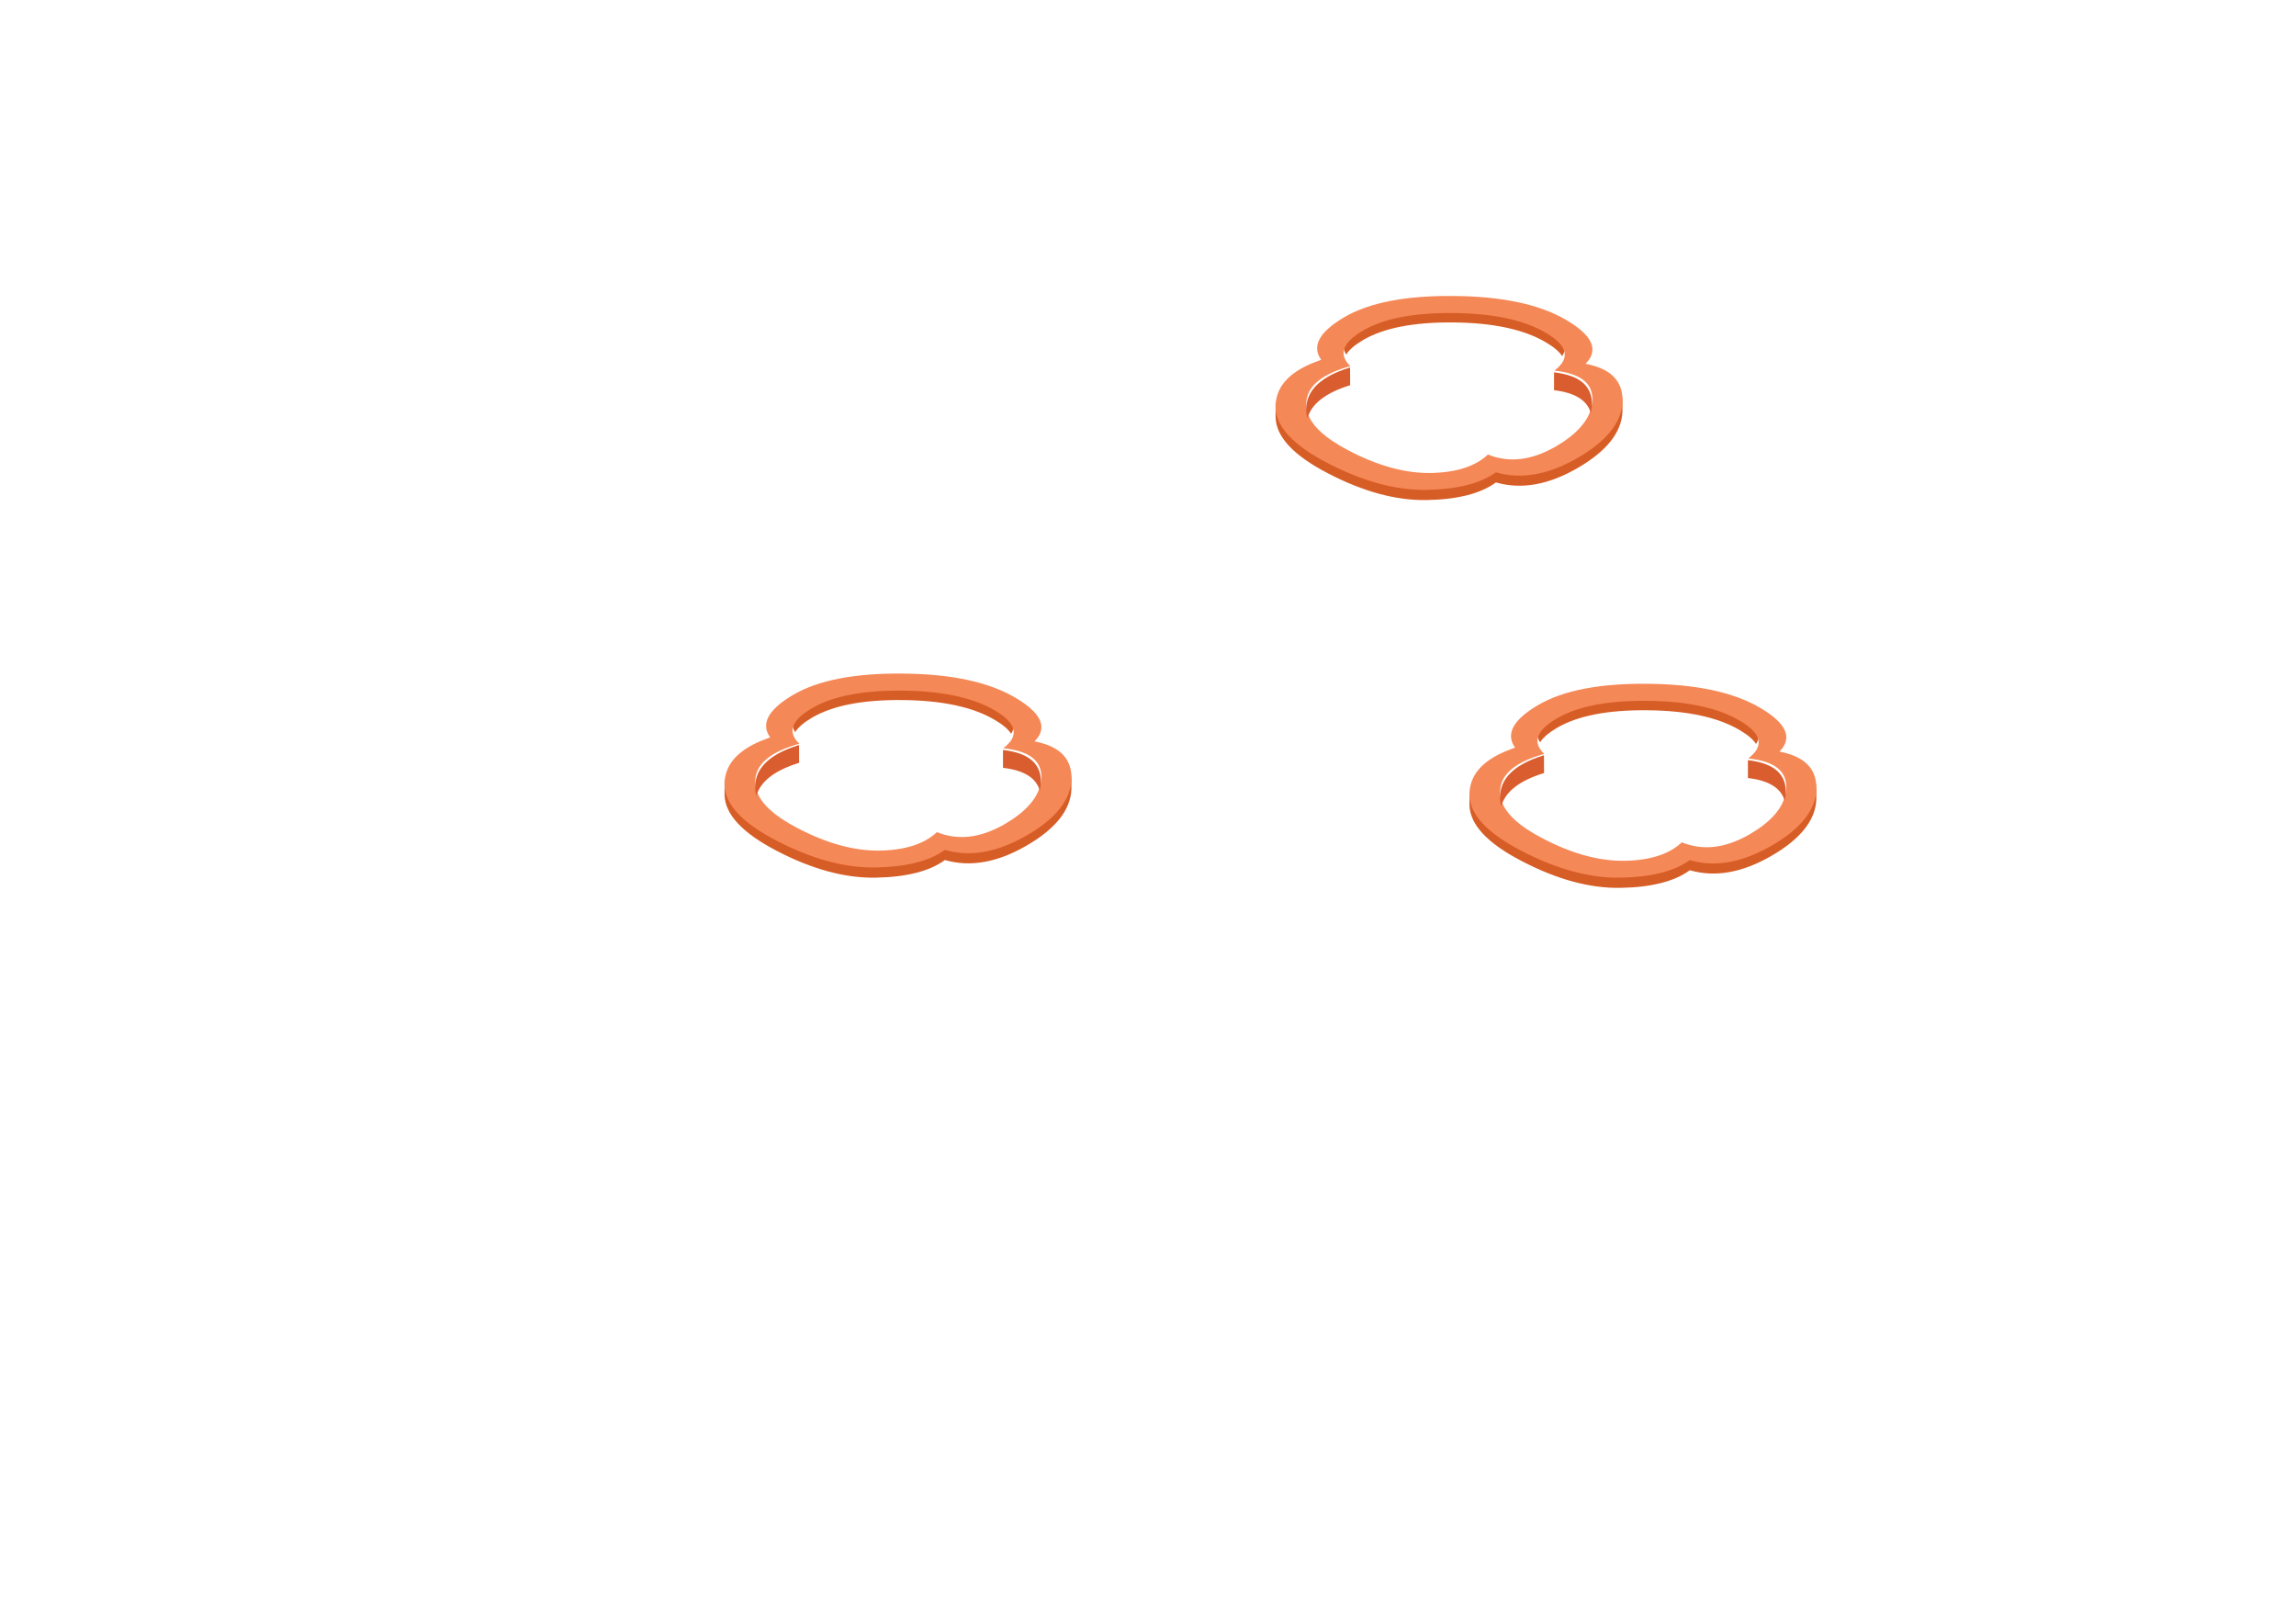
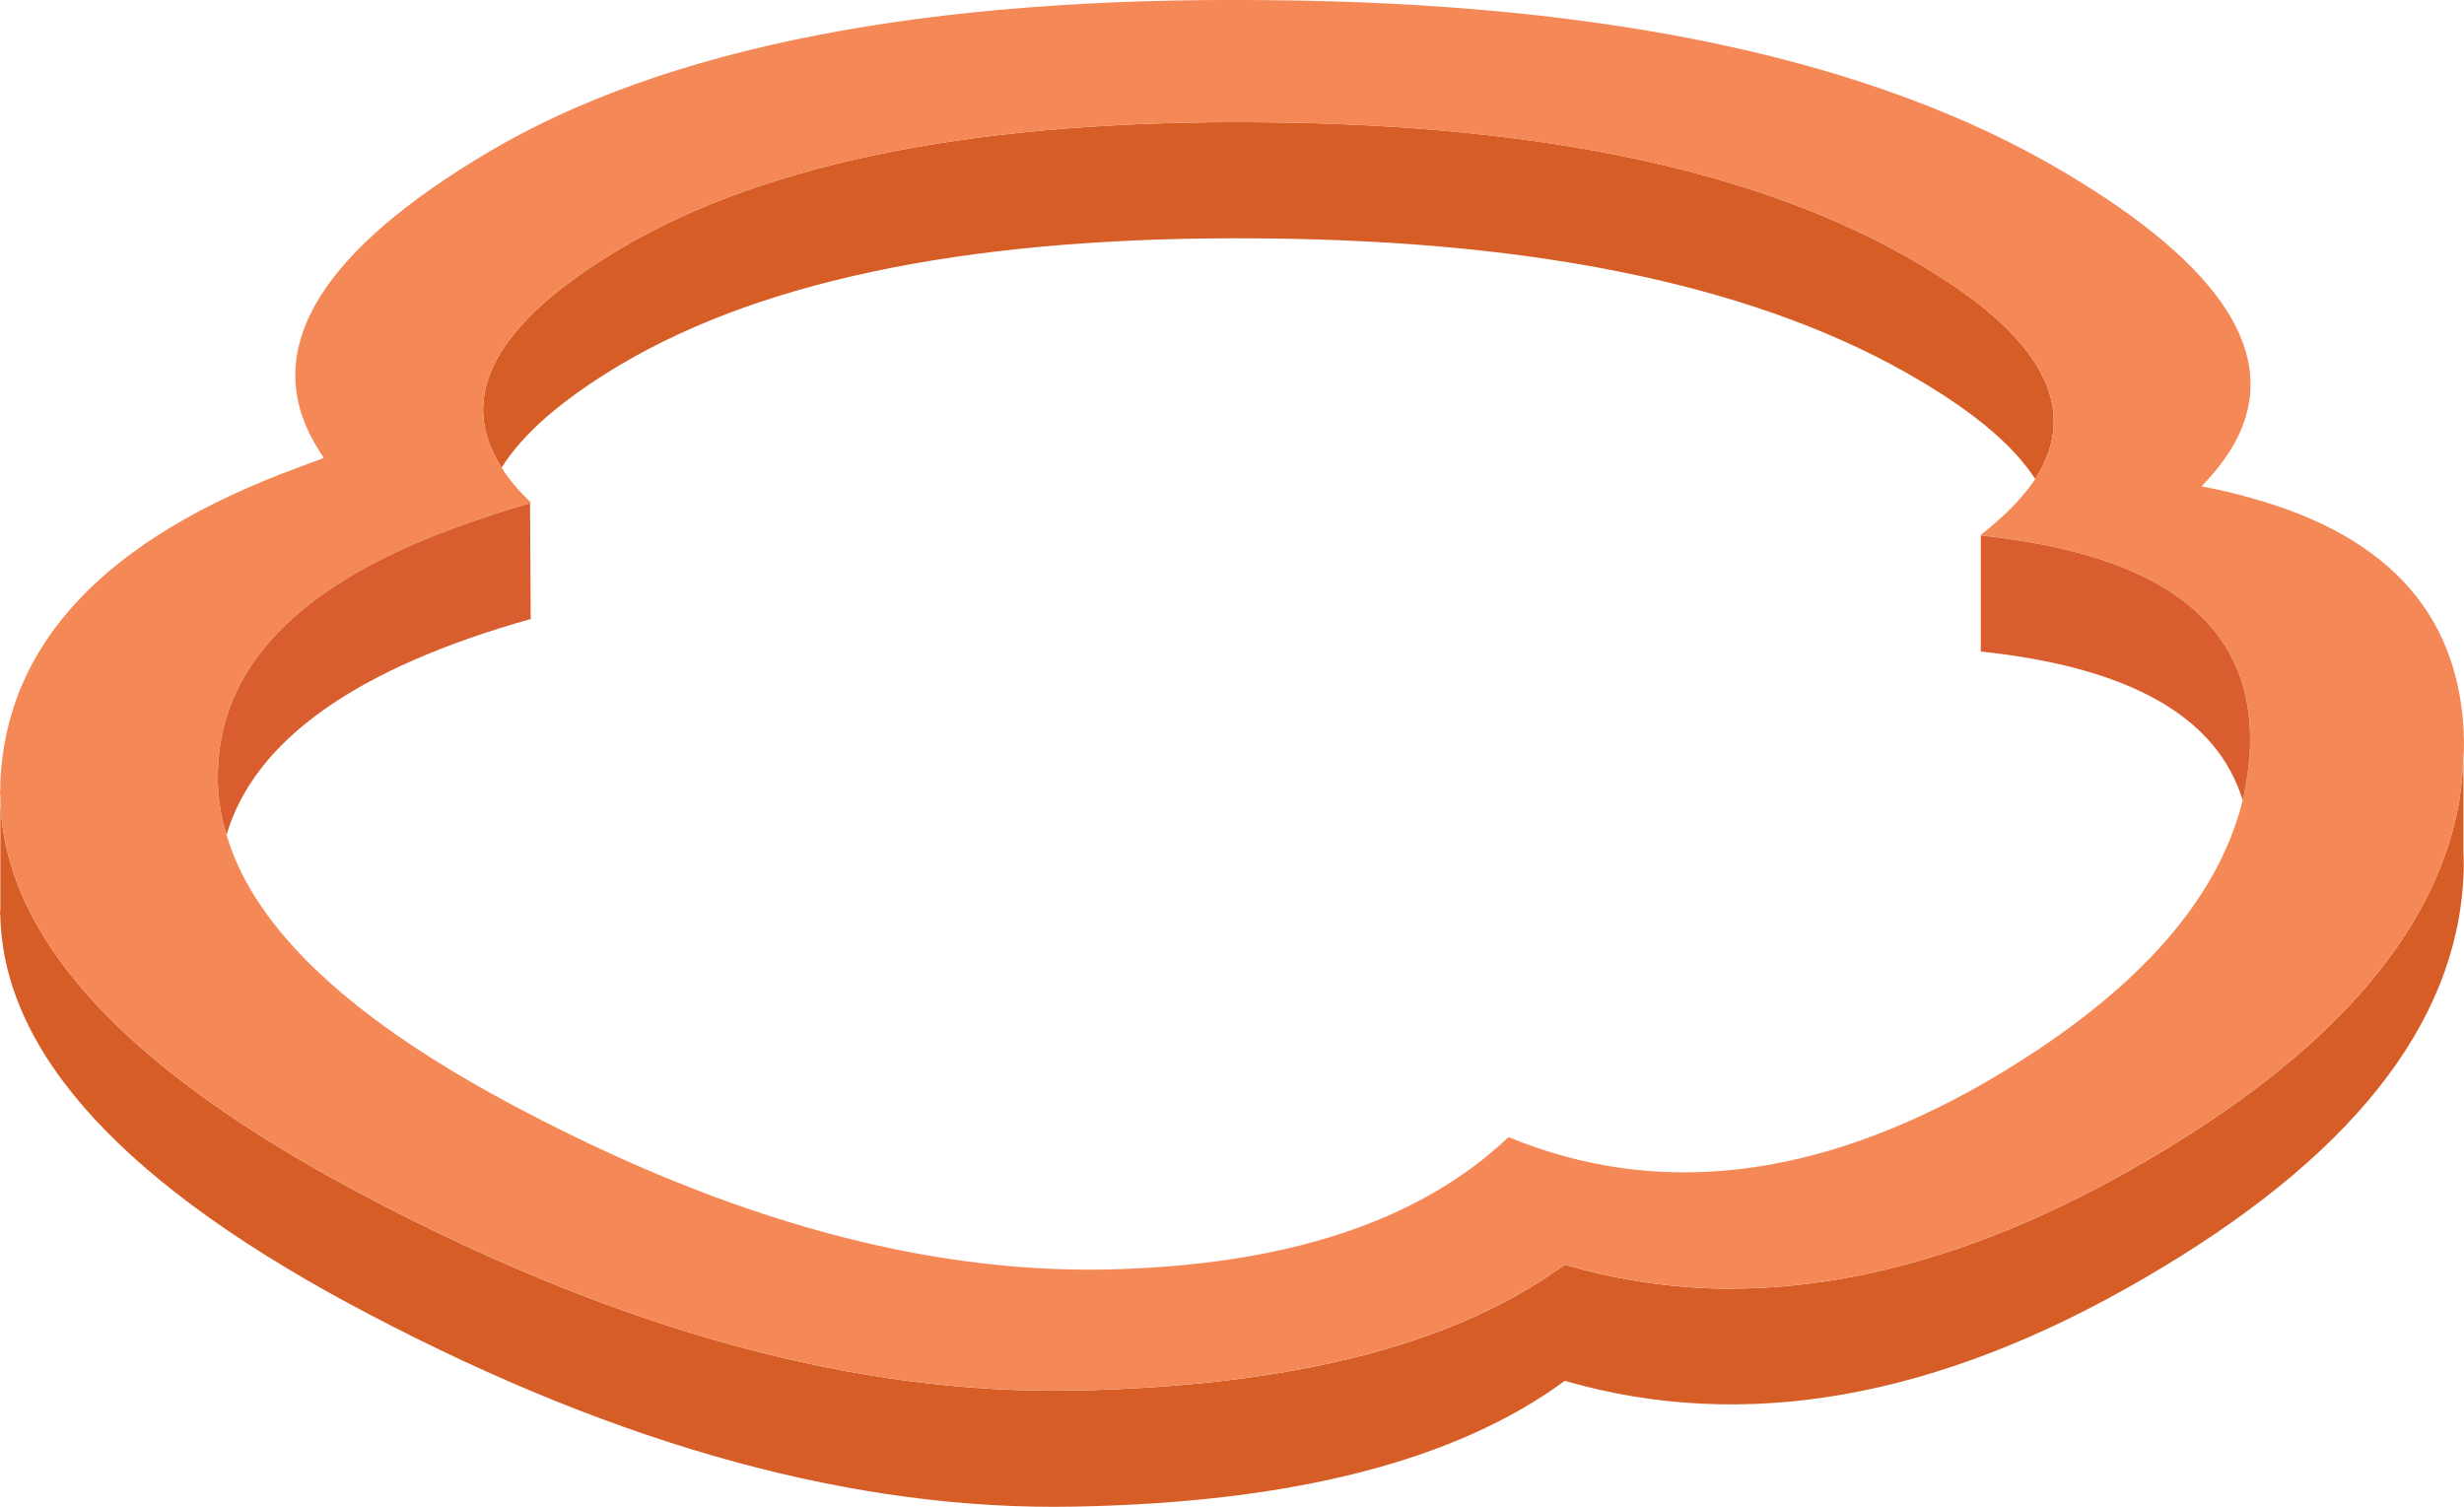
- <svg xmlns="http://www.w3.org/2000/svg" width="225px" height="159px" viewBox="0 0 225 159" version="1.1">
-   <defs />
-   <g id="Page-1" stroke="none" stroke-width="1" fill="none" fill-rule="evenodd">
-     <g id="Artboard" fill-rule="nonzero">
-       <g id="pepper" transform="translate(125, 29)">
-         <path d="M33.995,9.757 C33.984,9.962 33.962,10.166 33.929,10.371 C33.589,12.163 32.14,13.798 29.58,15.275 C27.477,16.492 25.475,17.068 23.572,17.001 C22.899,16.974 22.239,16.866 21.594,16.678 C21.56,16.705 21.524,16.73 21.486,16.752 C19.989,17.798 17.772,18.348 14.835,18.404 C11.825,18.464 8.578,17.585 5.095,15.765 C2.152,14.232 0.486,12.639 0.096,10.985 C0.04,10.753 0.01,10.518 0.004,10.28 L0.004,11.815 C-0.001,11.843 -0.001,11.867 0.004,11.89 C0.049,13.793 1.746,15.616 5.095,17.358 C8.578,19.178 11.824,20.058 14.835,19.997 C17.844,19.942 20.098,19.366 21.595,18.271 C24.07,18.985 26.733,18.517 29.581,16.869 C32.429,15.225 33.901,13.386 33.996,11.35 C34.001,11.24 34.001,11.129 33.996,11.018 C33.996,11.002 33.996,10.985 33.996,10.968 L33.996,9.757 L33.995,9.757 Z M8.558,2.737 C6.833,3.76 6.288,4.762 6.923,5.741 C7.212,5.276 7.757,4.806 8.558,4.33 C10.584,3.135 13.541,2.557 17.43,2.595 C21.33,2.629 24.351,3.278 26.493,4.545 C27.266,4.999 27.797,5.45 28.087,5.898 C28.715,4.924 28.184,3.942 26.493,2.952 C24.351,1.685 21.33,1.035 17.43,1.002 C13.54,0.964 10.584,1.542 8.558,2.737 Z" id="Shape" fill="#D75D27" />
-         <path d="M4.268,5.919 C4.324,6.029 4.39,6.142 4.468,6.258 C4.346,6.302 4.226,6.346 4.109,6.39 C1.45,7.359 0.082,8.794 0.004,10.694 C0.004,10.728 0.004,10.758 0.004,10.785 C-0.001,10.813 -0.001,10.84 0.004,10.868 L0.004,10.909 C0.01,11.146 0.04,11.379 0.096,11.611 C0.486,13.258 2.152,14.844 5.094,16.37 C8.577,18.182 11.823,19.058 14.833,18.997 C17.77,18.942 19.987,18.394 21.483,17.353 C21.523,17.331 21.559,17.306 21.592,17.278 C22.237,17.466 22.896,17.573 23.569,17.601 C25.472,17.667 27.474,17.094 29.577,15.882 C32.136,14.411 33.585,12.784 33.925,10.999 C33.958,10.796 33.98,10.591 33.991,10.388 C33.997,10.305 34,10.225 34,10.149 C33.978,8.446 32.996,7.331 31.054,6.802 C30.843,6.742 30.617,6.69 30.378,6.645 C30.578,6.441 30.734,6.238 30.845,6.034 C31.474,4.872 30.684,3.644 28.476,2.349 C25.878,0.823 22.214,0.041 17.486,0.002 C12.762,-0.047 9.177,0.647 6.729,2.085 C4.482,3.407 3.662,4.685 4.268,5.919 L4.268,5.919 Z M6.922,6.39 C6.288,5.415 6.833,4.418 8.557,3.399 C10.583,2.209 13.539,1.634 17.428,1.672 C21.327,1.705 24.348,2.352 26.49,3.613 C28.181,4.6 28.713,5.577 28.084,6.547 C27.911,6.8 27.658,7.056 27.324,7.315 L27.333,7.315 C27.689,7.354 28.023,7.406 28.335,7.472 C30.198,7.868 31.102,8.786 31.047,10.223 C31.036,10.46 31.002,10.697 30.946,10.934 C30.596,12.338 29.419,13.619 27.417,14.775 C25.064,16.12 22.864,16.373 20.816,15.536 C19.587,16.693 17.729,17.295 15.242,17.345 C12.755,17.389 10.079,16.665 7.214,15.172 C4.872,13.961 3.509,12.704 3.125,11.405 C3.03,11.102 2.992,10.796 3.008,10.488 C3.069,8.99 4.291,7.852 6.671,7.075 C6.877,7.004 7.091,6.938 7.314,6.877 C7.319,6.872 7.325,6.869 7.33,6.869 C7.158,6.709 7.022,6.55 6.922,6.39 Z" id="Shape" fill="#F58857" />
-         <path d="M28.29,7.657 C27.979,7.584 27.645,7.526 27.29,7.484 L27.29,9.236 C29.345,9.473 30.547,10.221 30.897,11.48 C30.953,11.219 30.987,10.957 30.998,10.695 C31.053,9.107 30.15,8.094 28.29,7.657 L28.29,7.657 Z M7.302,7 C7.08,7.067 6.866,7.14 6.661,7.219 C4.283,8.076 3.065,9.333 3.004,10.987 C2.987,11.328 3.026,11.666 3.12,12 C3.509,10.57 4.909,9.485 7.32,8.743 C7.314,8.743 7.311,8.739 7.311,8.733 L7.302,7 Z" id="Shape" fill="#D95D2E" />
-       </g>
-       <g id="pepper-copy" transform="translate(144, 67)">
-         <path d="M33.995,9.757 C33.984,9.962 33.962,10.166 33.929,10.371 C33.589,12.163 32.14,13.798 29.58,15.275 C27.477,16.492 25.475,17.068 23.572,17.001 C22.899,16.974 22.239,16.866 21.594,16.678 C21.56,16.705 21.524,16.73 21.486,16.752 C19.989,17.798 17.772,18.348 14.835,18.404 C11.825,18.464 8.578,17.585 5.095,15.765 C2.152,14.232 0.486,12.639 0.096,10.985 C0.04,10.753 0.01,10.518 0.004,10.28 L0.004,11.815 C-0.001,11.843 -0.001,11.867 0.004,11.89 C0.049,13.793 1.746,15.616 5.095,17.358 C8.578,19.178 11.824,20.058 14.835,19.997 C17.844,19.942 20.098,19.366 21.595,18.271 C24.07,18.985 26.733,18.517 29.581,16.869 C32.429,15.225 33.901,13.386 33.996,11.35 C34.001,11.24 34.001,11.129 33.996,11.018 C33.996,11.002 33.996,10.985 33.996,10.968 L33.996,9.757 L33.995,9.757 Z M8.558,2.737 C6.833,3.76 6.288,4.762 6.923,5.741 C7.212,5.276 7.757,4.806 8.558,4.33 C10.584,3.135 13.541,2.557 17.43,2.595 C21.33,2.629 24.351,3.278 26.493,4.545 C27.266,4.999 27.797,5.45 28.087,5.898 C28.715,4.924 28.184,3.942 26.493,2.952 C24.351,1.685 21.33,1.035 17.43,1.002 C13.54,0.964 10.584,1.542 8.558,2.737 Z" id="Shape" fill="#D75D27" />
-         <path d="M4.268,5.919 C4.324,6.029 4.39,6.142 4.468,6.258 C4.346,6.302 4.226,6.346 4.109,6.39 C1.45,7.359 0.082,8.794 0.004,10.694 C0.004,10.728 0.004,10.758 0.004,10.785 C-0.001,10.813 -0.001,10.84 0.004,10.868 L0.004,10.909 C0.01,11.146 0.04,11.379 0.096,11.611 C0.486,13.258 2.152,14.844 5.094,16.37 C8.577,18.182 11.823,19.058 14.833,18.997 C17.77,18.942 19.987,18.394 21.483,17.353 C21.523,17.331 21.559,17.306 21.592,17.278 C22.237,17.466 22.896,17.573 23.569,17.601 C25.472,17.667 27.474,17.094 29.577,15.882 C32.136,14.411 33.585,12.784 33.925,10.999 C33.958,10.796 33.98,10.591 33.991,10.388 C33.997,10.305 34,10.225 34,10.149 C33.978,8.446 32.996,7.331 31.054,6.802 C30.843,6.742 30.617,6.69 30.378,6.645 C30.578,6.441 30.734,6.238 30.845,6.034 C31.474,4.872 30.684,3.644 28.476,2.349 C25.878,0.823 22.214,0.041 17.486,0.002 C12.762,-0.047 9.177,0.647 6.729,2.085 C4.482,3.407 3.662,4.685 4.268,5.919 L4.268,5.919 Z M6.922,6.39 C6.288,5.415 6.833,4.418 8.557,3.399 C10.583,2.209 13.539,1.634 17.428,1.672 C21.327,1.705 24.348,2.352 26.49,3.613 C28.181,4.6 28.713,5.577 28.084,6.547 C27.911,6.8 27.658,7.056 27.324,7.315 L27.333,7.315 C27.689,7.354 28.023,7.406 28.335,7.472 C30.198,7.868 31.102,8.786 31.047,10.223 C31.036,10.46 31.002,10.697 30.946,10.934 C30.596,12.338 29.419,13.619 27.417,14.775 C25.064,16.12 22.864,16.373 20.816,15.536 C19.587,16.693 17.729,17.295 15.242,17.345 C12.755,17.389 10.079,16.665 7.214,15.172 C4.872,13.961 3.509,12.704 3.125,11.405 C3.03,11.102 2.992,10.796 3.008,10.488 C3.069,8.99 4.291,7.852 6.671,7.075 C6.877,7.004 7.091,6.938 7.314,6.877 C7.319,6.872 7.325,6.869 7.33,6.869 C7.158,6.709 7.022,6.55 6.922,6.39 Z" id="Shape" fill="#F58857" />
-         <path d="M28.29,7.657 C27.979,7.584 27.645,7.526 27.29,7.484 L27.29,9.236 C29.345,9.473 30.547,10.221 30.897,11.48 C30.953,11.219 30.987,10.957 30.998,10.695 C31.053,9.107 30.15,8.094 28.29,7.657 L28.29,7.657 Z M7.302,7 C7.08,7.067 6.866,7.14 6.661,7.219 C4.283,8.076 3.065,9.333 3.004,10.987 C2.987,11.328 3.026,11.666 3.12,12 C3.509,10.57 4.909,9.485 7.32,8.743 C7.314,8.743 7.311,8.739 7.311,8.733 L7.302,7 Z" id="Shape" fill="#D95D2E" />
-       </g>
-       <g id="pepper-copy-2" transform="translate(71, 66)">
-         <path d="M33.995,9.757 C33.984,9.962 33.962,10.166 33.929,10.371 C33.589,12.163 32.14,13.798 29.58,15.275 C27.477,16.492 25.475,17.068 23.572,17.001 C22.899,16.974 22.239,16.866 21.594,16.678 C21.56,16.705 21.524,16.73 21.486,16.752 C19.989,17.798 17.772,18.348 14.835,18.404 C11.825,18.464 8.578,17.585 5.095,15.765 C2.152,14.232 0.486,12.639 0.096,10.985 C0.04,10.753 0.01,10.518 0.004,10.28 L0.004,11.815 C-0.001,11.843 -0.001,11.867 0.004,11.89 C0.049,13.793 1.746,15.616 5.095,17.358 C8.578,19.178 11.824,20.058 14.835,19.997 C17.844,19.942 20.098,19.366 21.595,18.271 C24.07,18.985 26.733,18.517 29.581,16.869 C32.429,15.225 33.901,13.386 33.996,11.35 C34.001,11.24 34.001,11.129 33.996,11.018 C33.996,11.002 33.996,10.985 33.996,10.968 L33.996,9.757 L33.995,9.757 Z M8.558,2.737 C6.833,3.76 6.288,4.762 6.923,5.741 C7.212,5.276 7.757,4.806 8.558,4.33 C10.584,3.135 13.541,2.557 17.43,2.595 C21.33,2.629 24.351,3.278 26.493,4.545 C27.266,4.999 27.797,5.45 28.087,5.898 C28.715,4.924 28.184,3.942 26.493,2.952 C24.351,1.685 21.33,1.035 17.43,1.002 C13.54,0.964 10.584,1.542 8.558,2.737 Z" id="Shape" fill="#D75D27" />
-         <path d="M4.268,5.919 C4.324,6.029 4.39,6.142 4.468,6.258 C4.346,6.302 4.226,6.346 4.109,6.39 C1.45,7.359 0.082,8.794 0.004,10.694 C0.004,10.728 0.004,10.758 0.004,10.785 C-0.001,10.813 -0.001,10.84 0.004,10.868 L0.004,10.909 C0.01,11.146 0.04,11.379 0.096,11.611 C0.486,13.258 2.152,14.844 5.094,16.37 C8.577,18.182 11.823,19.058 14.833,18.997 C17.77,18.942 19.987,18.394 21.483,17.353 C21.523,17.331 21.559,17.306 21.592,17.278 C22.237,17.466 22.896,17.573 23.569,17.601 C25.472,17.667 27.474,17.094 29.577,15.882 C32.136,14.411 33.585,12.784 33.925,10.999 C33.958,10.796 33.98,10.591 33.991,10.388 C33.997,10.305 34,10.225 34,10.149 C33.978,8.446 32.996,7.331 31.054,6.802 C30.843,6.742 30.617,6.69 30.378,6.645 C30.578,6.441 30.734,6.238 30.845,6.034 C31.474,4.872 30.684,3.644 28.476,2.349 C25.878,0.823 22.214,0.041 17.486,0.002 C12.762,-0.047 9.177,0.647 6.729,2.085 C4.482,3.407 3.662,4.685 4.268,5.919 L4.268,5.919 Z M6.922,6.39 C6.288,5.415 6.833,4.418 8.557,3.399 C10.583,2.209 13.539,1.634 17.428,1.672 C21.327,1.705 24.348,2.352 26.49,3.613 C28.181,4.6 28.713,5.577 28.084,6.547 C27.911,6.8 27.658,7.056 27.324,7.315 L27.333,7.315 C27.689,7.354 28.023,7.406 28.335,7.472 C30.198,7.868 31.102,8.786 31.047,10.223 C31.036,10.46 31.002,10.697 30.946,10.934 C30.596,12.338 29.419,13.619 27.417,14.775 C25.064,16.12 22.864,16.373 20.816,15.536 C19.587,16.693 17.729,17.295 15.242,17.345 C12.755,17.389 10.079,16.665 7.214,15.172 C4.872,13.961 3.509,12.704 3.125,11.405 C3.03,11.102 2.992,10.796 3.008,10.488 C3.069,8.99 4.291,7.852 6.671,7.075 C6.877,7.004 7.091,6.938 7.314,6.877 C7.319,6.872 7.325,6.869 7.33,6.869 C7.158,6.709 7.022,6.55 6.922,6.39 Z" id="Shape" fill="#F58857" />
-         <path d="M28.29,7.657 C27.979,7.584 27.645,7.526 27.29,7.484 L27.29,9.236 C29.345,9.473 30.547,10.221 30.897,11.48 C30.953,11.219 30.987,10.957 30.998,10.695 C31.053,9.107 30.15,8.094 28.29,7.657 L28.29,7.657 Z M7.302,7 C7.08,7.067 6.866,7.14 6.661,7.219 C4.283,8.076 3.065,9.333 3.004,10.987 C2.987,11.328 3.026,11.666 3.12,12 C3.509,10.57 4.909,9.485 7.32,8.743 C7.314,8.743 7.311,8.739 7.311,8.733 L7.302,7 Z" id="Shape" fill="#D95D2E" />
+ <svg xmlns="http://www.w3.org/2000/svg" version="1.1" id="Layer_1" x="0px" y="0px" viewBox="0 0 55.572 33.984" style="enable-background:new 0 0 55.572 33.984;" xml:space="preserve">
+   <style type="text/css">
+ 	.st0{fill:#D75D27;}
+ 	.st1{fill:#F58857;}
+ 	.st2{fill:#D95D2E;}
+ </style>
+   <g transform="matrix( 1, 0, 0, 1, 969.55,191.3) ">
+     <g>
+       <g id="people_0_Layer2_1_FILL">
+         <path class="st0" d="M-913.992-174.152c-0.018,0.337-0.055,0.673-0.109,1.009c-0.555,2.946-2.923,5.633-7.106,8.061     c-3.437,2-6.71,2.946-9.82,2.837c-1.1-0.045-2.178-0.223-3.232-0.532c-0.055,0.045-0.114,0.086-0.177,0.123     c-2.446,1.719-6.069,2.623-10.87,2.714c-4.919,0.1-10.225-1.346-15.917-4.337c-4.81-2.519-7.533-5.137-8.17-7.856     c-0.091-0.382-0.141-0.768-0.15-1.159v2.523c-0.009,0.046-0.009,0.086,0,0.123c0.073,3.128,2.846,6.124,8.32,8.988     c5.692,2.991,10.997,4.437,15.917,4.337c4.919-0.091,8.602-1.037,11.048-2.837c4.046,1.173,8.397,0.405,13.052-2.305     c4.655-2.701,7.06-5.724,7.215-9.07c0.009-0.182,0.009-0.364,0-0.546c0-0.027,0-0.055,0-0.082V-174.152 M-955.563-185.69     c-2.819,1.682-3.71,3.328-2.673,4.937c0.473-0.764,1.364-1.537,2.673-2.319c3.31-1.964,8.143-2.914,14.498-2.851     c6.374,0.055,11.311,1.123,14.812,3.205c1.264,0.746,2.132,1.487,2.605,2.223c1.027-1.6,0.159-3.214-2.605-4.842     c-3.501-2.082-8.438-3.151-14.812-3.205C-947.421-188.604-952.253-187.654-955.563-185.69z" />
+         <path class="st1" d="M-962.574-181.53c0.091,0.182,0.2,0.368,0.327,0.559c-0.2,0.073-0.396,0.146-0.586,0.218     c-4.346,1.6-6.583,3.969-6.71,7.106c0,0.055,0,0.105,0,0.15c-0.009,0.046-0.009,0.091,0,0.136v0.068     c0.009,0.391,0.059,0.777,0.15,1.159c0.637,2.719,3.36,5.337,8.17,7.856c5.692,2.991,10.997,4.437,15.917,4.337     c4.801-0.091,8.424-0.996,10.87-2.714c0.064-0.036,0.123-0.077,0.177-0.123c1.055,0.309,2.132,0.486,3.232,0.532     c3.11,0.109,6.383-0.836,9.82-2.837c4.183-2.428,6.551-5.115,7.106-8.061c0.055-0.336,0.091-0.673,0.109-1.009     c0.009-0.136,0.014-0.268,0.014-0.395c-0.036-2.81-1.641-4.651-4.815-5.524c-0.345-0.1-0.714-0.186-1.105-0.259     c0.327-0.337,0.582-0.673,0.764-1.009c1.028-1.919-0.264-3.946-3.873-6.083c-4.246-2.519-10.234-3.81-17.963-3.874     c-7.72-0.082-13.58,1.064-17.581,3.437C-962.224-185.677-963.565-183.567-962.574-181.53 M-958.236-180.753     c-1.037-1.609-0.146-3.255,2.673-4.937c3.31-1.964,8.143-2.914,14.498-2.851c6.374,0.055,11.311,1.123,14.812,3.205     c2.764,1.628,3.633,3.242,2.605,4.842c-0.282,0.418-0.696,0.841-1.241,1.268h0.014c0.582,0.064,1.128,0.15,1.637,0.259     c3.046,0.655,4.524,2.169,4.433,4.542c-0.018,0.391-0.073,0.782-0.164,1.173c-0.573,2.319-2.496,4.433-5.769,6.342     c-3.846,2.219-7.442,2.637-10.789,1.255c-2.009,1.91-5.046,2.905-9.111,2.987c-4.064,0.073-8.438-1.123-13.121-3.587     c-3.828-2-6.056-4.074-6.683-6.219c-0.155-0.5-0.218-1.005-0.191-1.514c0.1-2.473,2.096-4.351,5.987-5.633     c0.337-0.118,0.687-0.227,1.05-0.327c0.009-0.009,0.018-0.014,0.027-0.014C-957.85-180.226-958.073-180.489-958.236-180.753z" />
+         <path class="st2" d="M-923.239-178.966c-0.509-0.109-1.055-0.195-1.637-0.259v2.619c3.364,0.355,5.333,1.473,5.906,3.355     c0.091-0.391,0.146-0.782,0.164-1.173C-918.715-176.798-920.193-178.312-923.239-178.966 M-957.595-179.948     c-0.364,0.1-0.714,0.209-1.05,0.327c-3.892,1.282-5.887,3.16-5.987,5.633c-0.027,0.509,0.036,1.014,0.191,1.514     c0.636-2.137,2.928-3.76,6.874-4.869c-0.009,0-0.014-0.005-0.014-0.014L-957.595-179.948z" />
      </g>
    </g>
  </g>
</svg>
